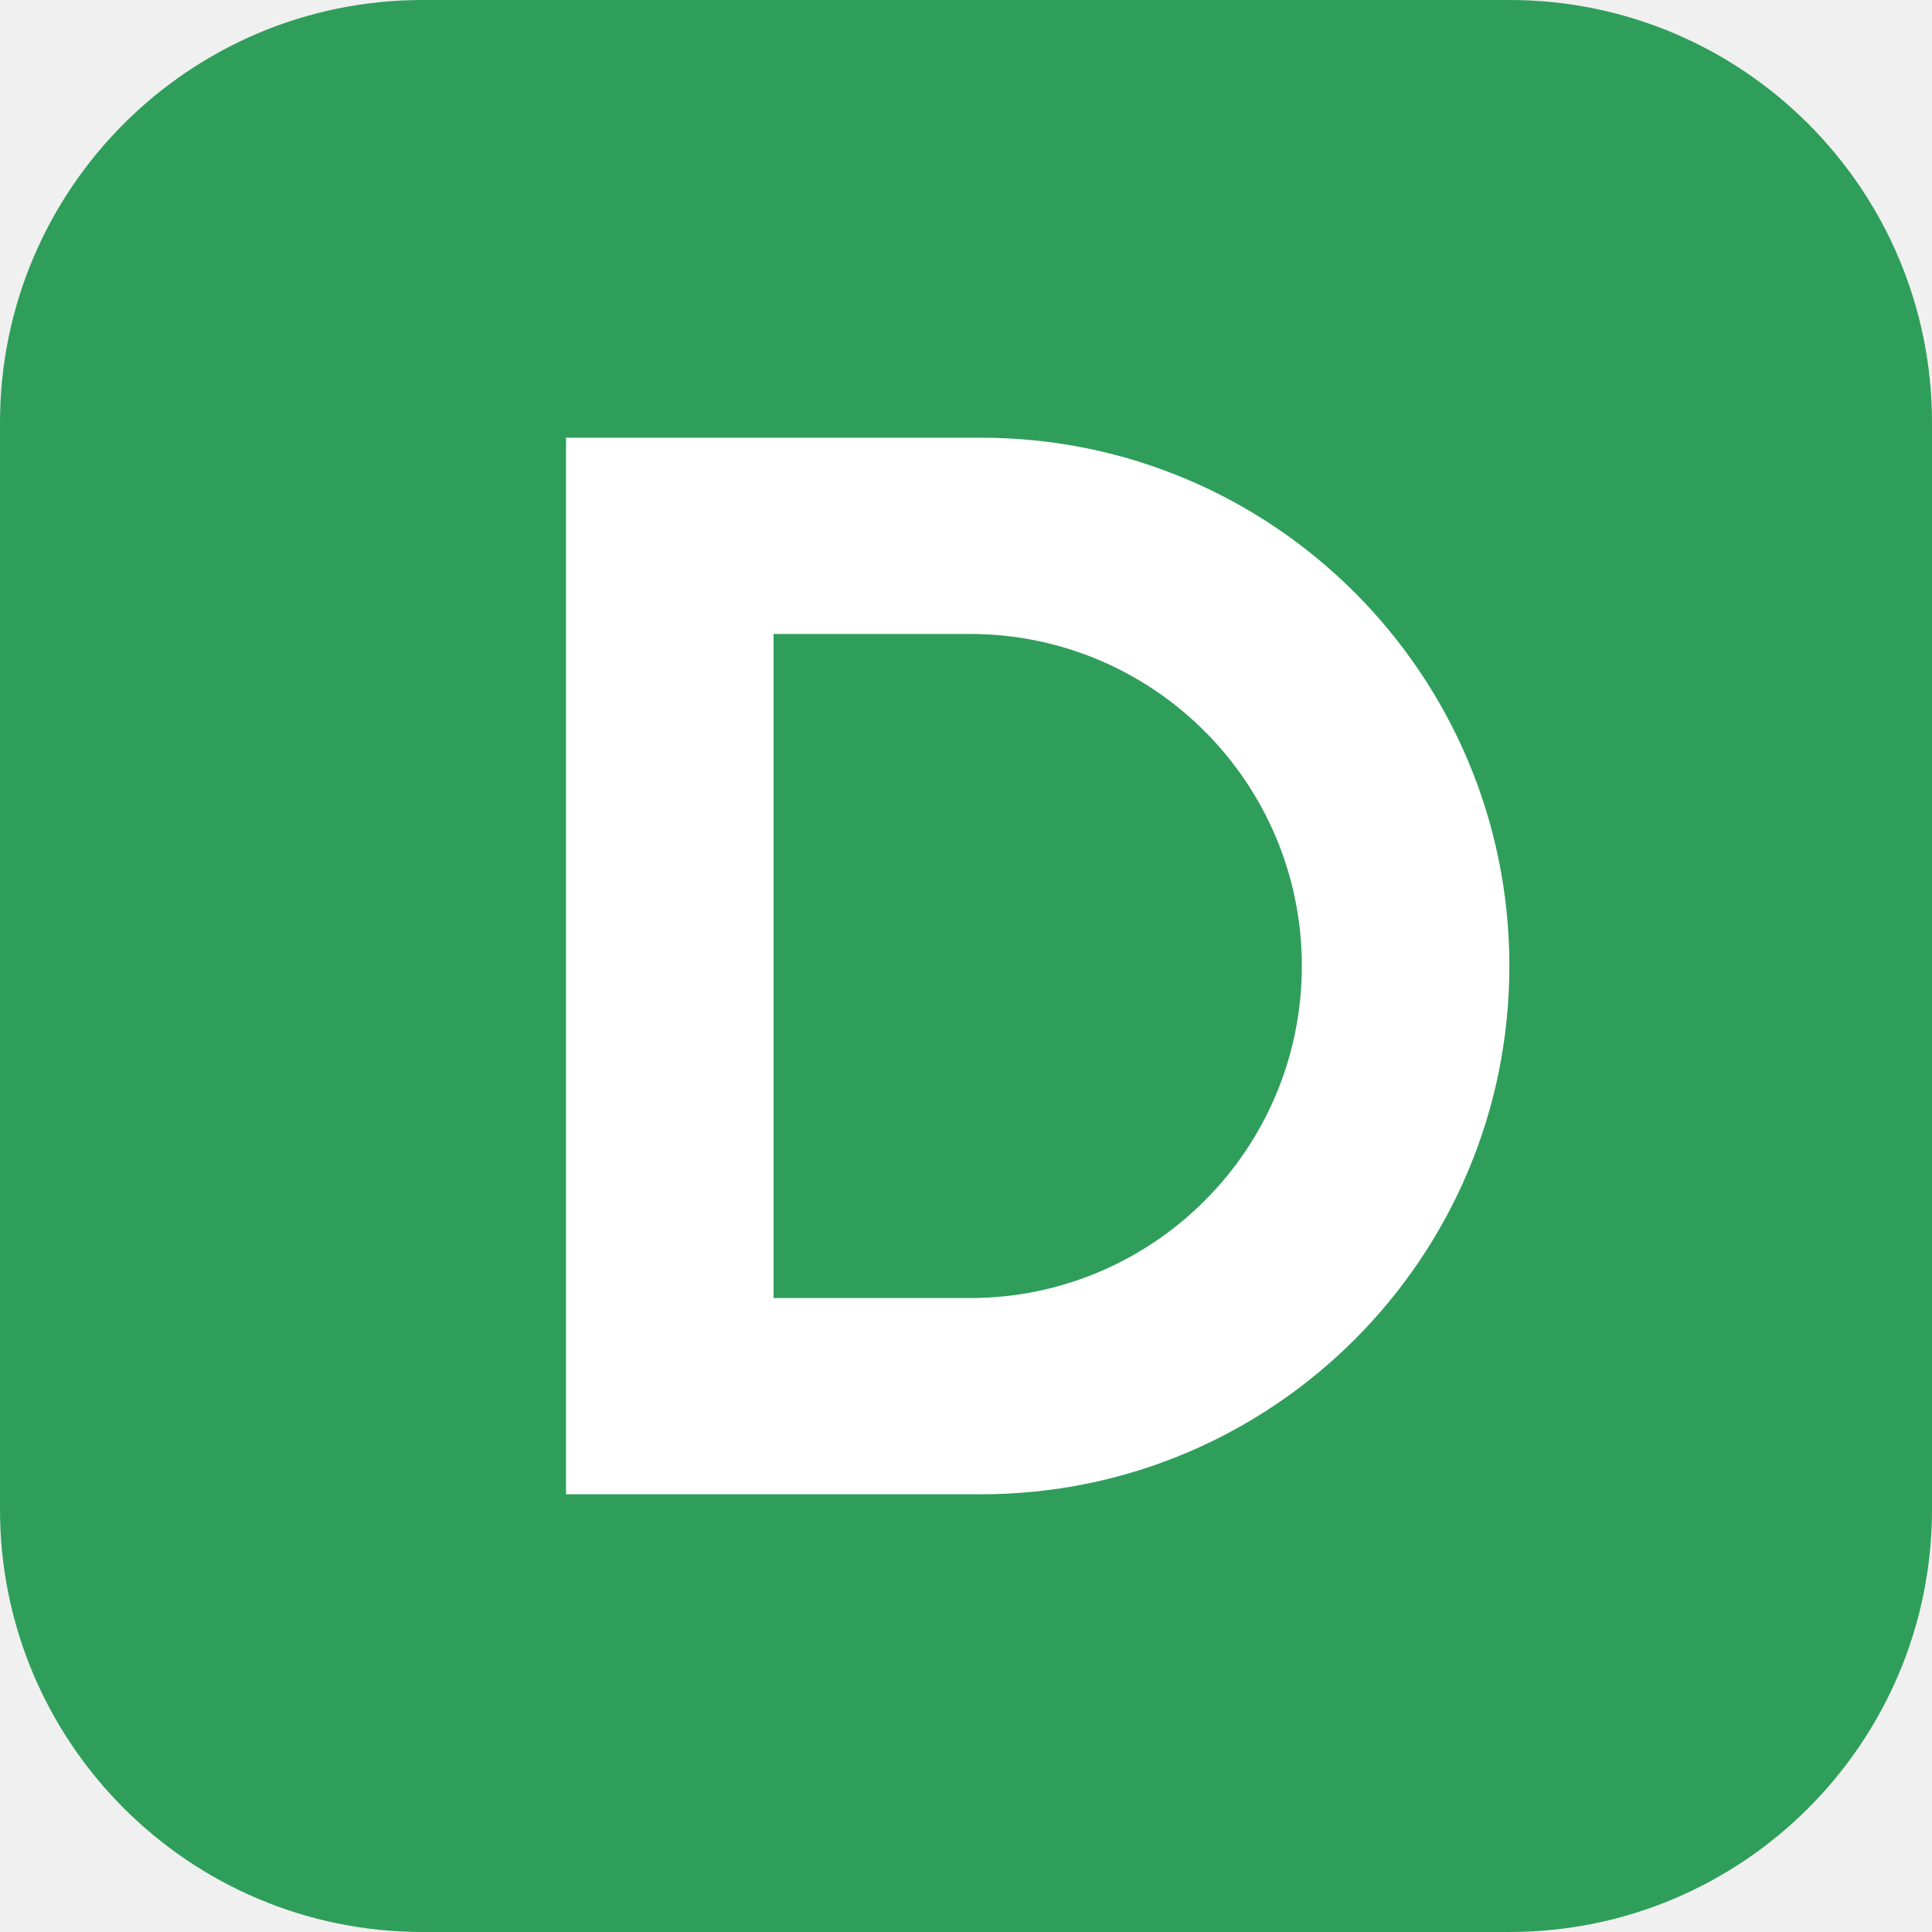
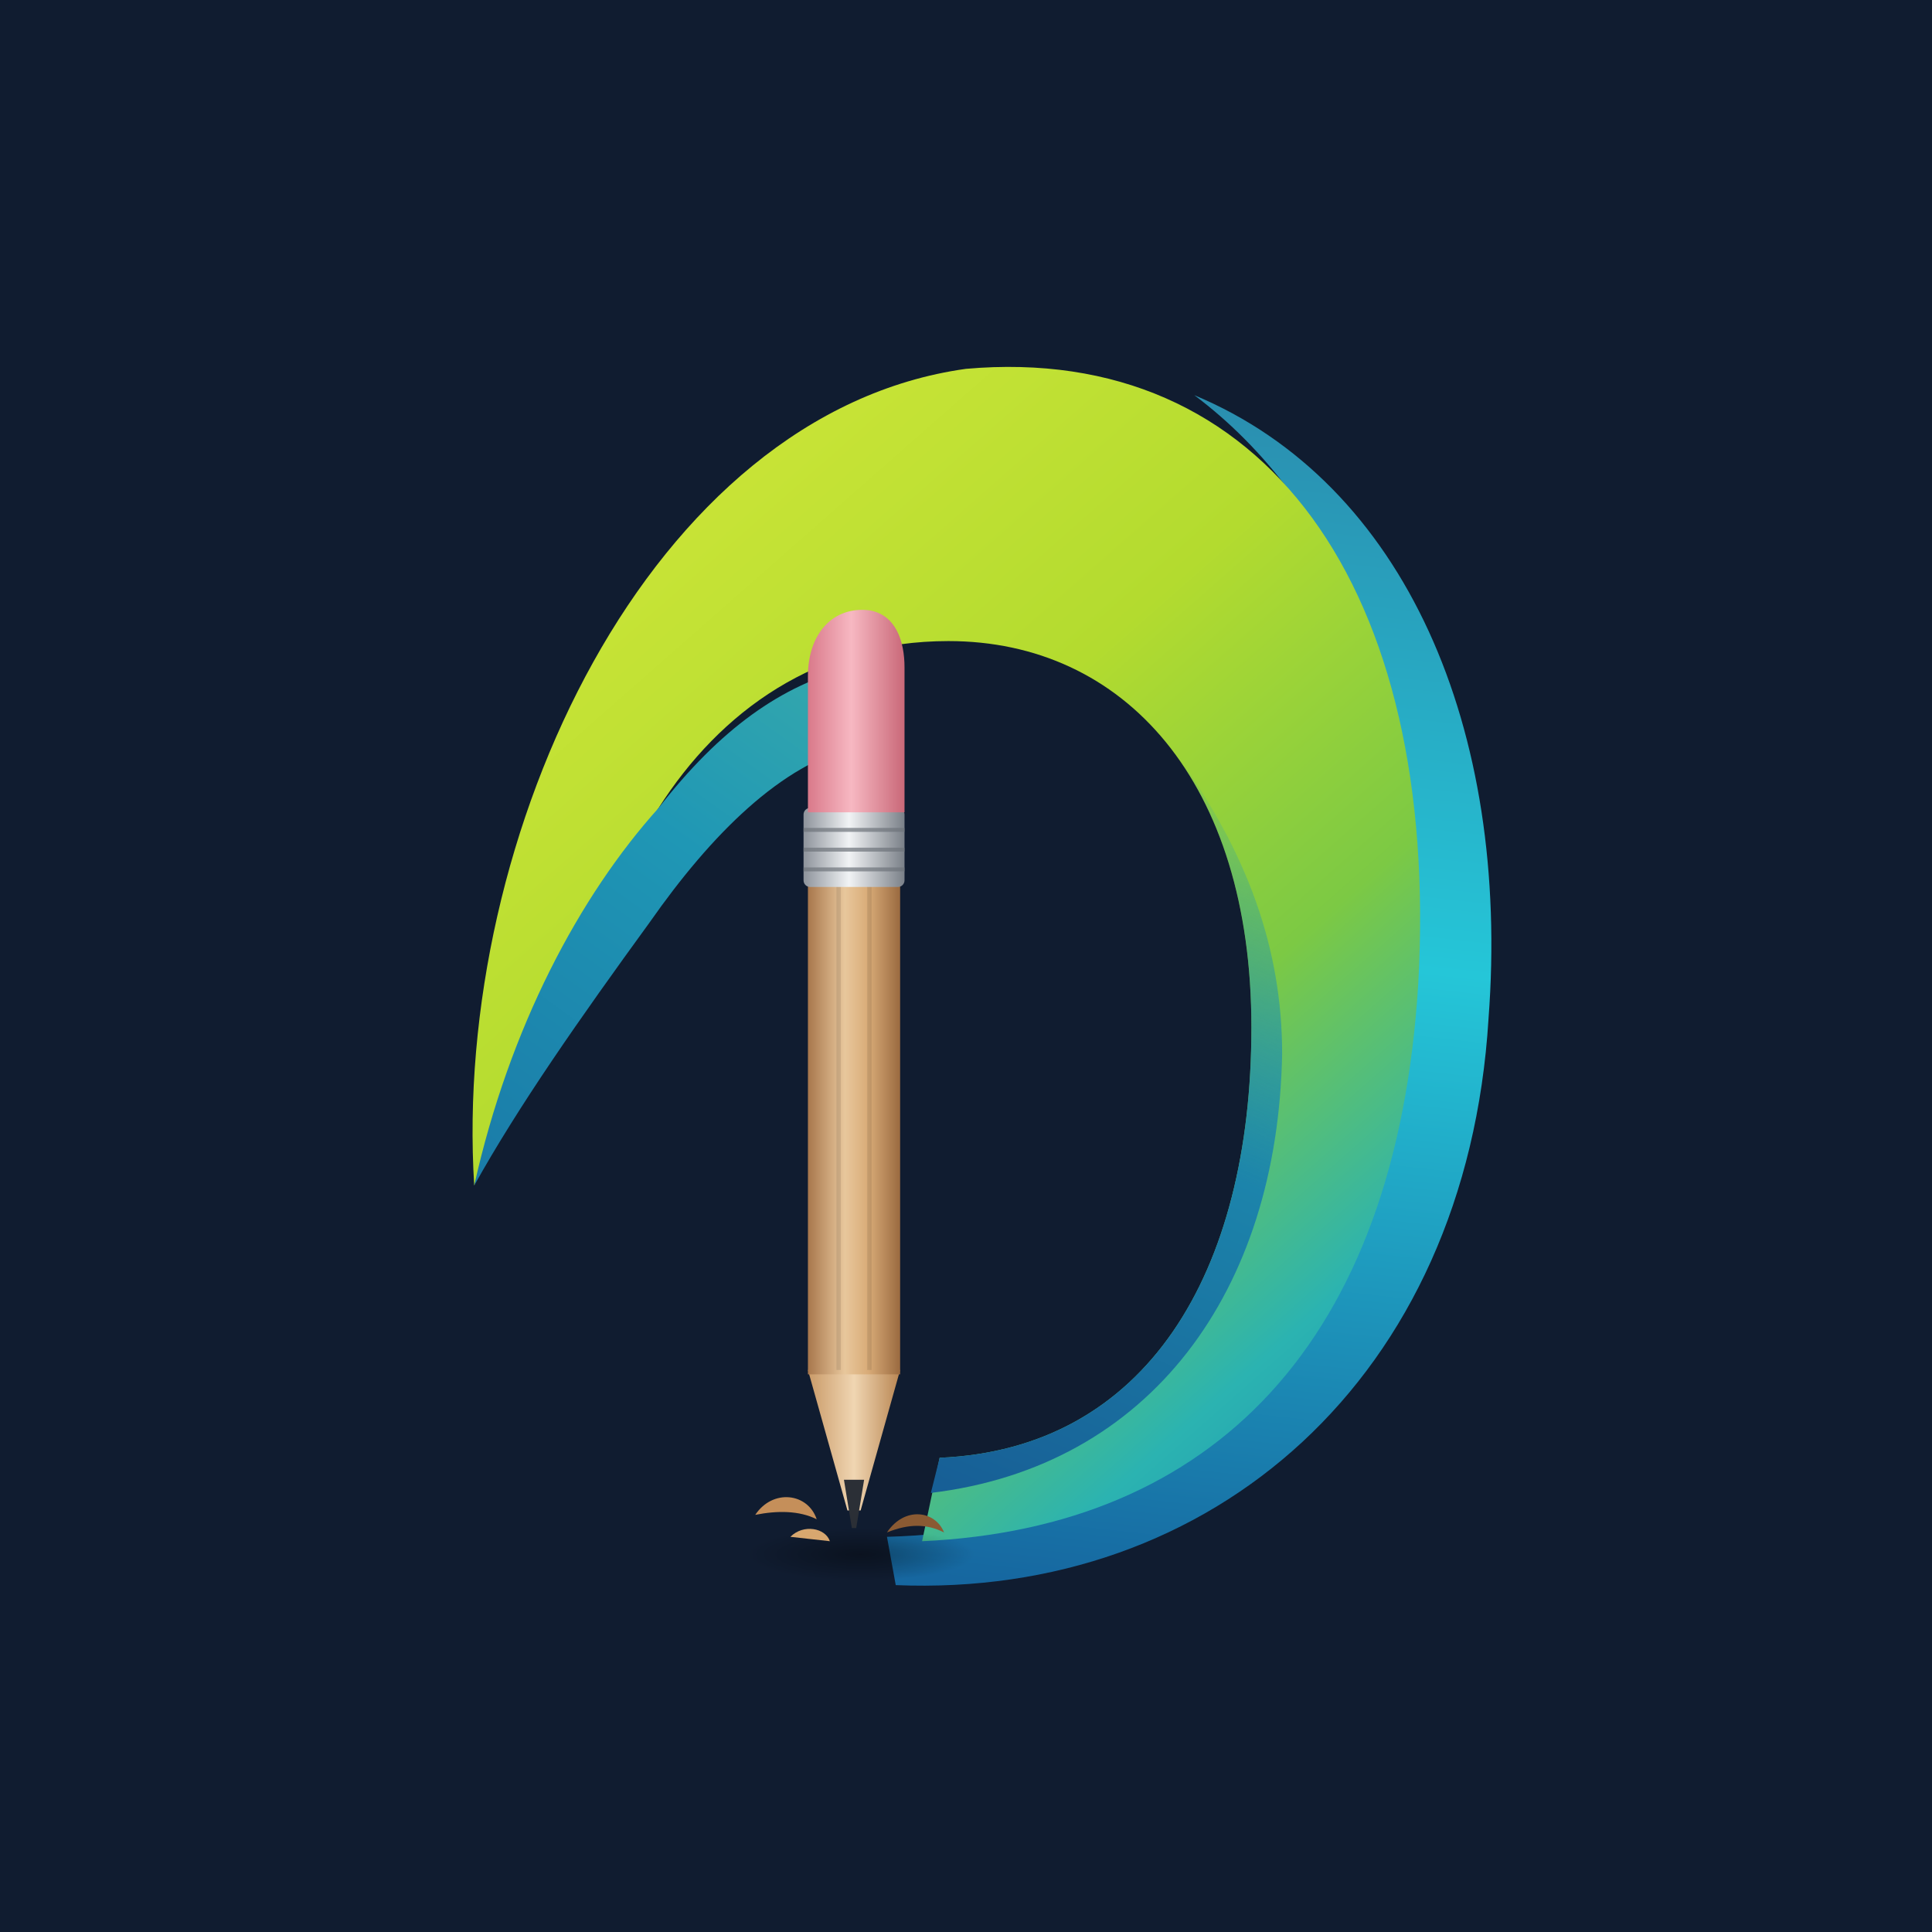
- <svg xmlns="http://www.w3.org/2000/svg" viewBox="0 0 1024 1024">
-   <rect width="1024" height="1024" rx="224" fill="#2f9e5b" />
-   <path fill="#fff" fill-rule="evenodd" d="M300 232h220a280 280 0 0 1 0 560H300Zm110 104v352h104a176 176 0 0 0 0-352Z" />
+ <svg xmlns="http://www.w3.org/2000/svg" viewBox="42 6 440 440">
+   <defs>
+     <linearGradient id="cinta" x1="150" y1="110" x2="370" y2="360" gradientUnits="userSpaceOnUse">
+       <stop offset="0" stop-color="#d2e83a" />
+       <stop offset=".38" stop-color="#b3db2f" />
+       <stop offset=".62" stop-color="#7cc944" />
+       <stop offset=".82" stop-color="#2bb3b1" />
+       <stop offset="1" stop-color="#1b86b0" />
+     </linearGradient>
+     <linearGradient id="borde" x1="0" y1="0" x2="1" y2="0">
+       <stop offset="0" stop-color="#1d6fa0" />
+       <stop offset="1" stop-color="#22c3d3" />
+     </linearGradient>
+     <linearGradient id="curva" x1="150" y1="280" x2="250" y2="140" gradientUnits="userSpaceOnUse">
+       <stop offset="0" stop-color="#1a7aa8" />
+       <stop offset=".55" stop-color="#1f97b5" />
+       <stop offset="1" stop-color="#3fb0a8" />
+     </linearGradient>
+     <linearGradient id="madera" x1="0" y1="0" x2="1" y2="0">
+       <stop offset="0" stop-color="#a8774c" />
+       <stop offset=".4" stop-color="#e8c79c" />
+       <stop offset=".65" stop-color="#d9ac78" />
+       <stop offset="1" stop-color="#9a6a40" />
+     </linearGradient>
+     <linearGradient id="metal" x1="0" y1="0" x2="1" y2="0">
+       <stop offset="0" stop-color="#8d939b" />
+       <stop offset=".45" stop-color="#f1f3f5" />
+       <stop offset="1" stop-color="#7a8088" />
+     </linearGradient>
+     <linearGradient id="goma" x1="0" y1="0" x2="1" y2="0">
+       <stop offset="0" stop-color="#d9798a" />
+       <stop offset=".45" stop-color="#f7b8c2" />
+       <stop offset="1" stop-color="#c96878" />
+     </linearGradient>
+     <linearGradient id="punta" x1="0" y1="0" x2="1" y2="0">
+       <stop offset="0" stop-color="#c99a68" />
+       <stop offset=".5" stop-color="#f0d6b2" />
+       <stop offset="1" stop-color="#b98653" />
+     </linearGradient>
+     <linearGradient id="atras" x1="330" y1="100" x2="300" y2="370" gradientUnits="userSpaceOnUse">
+       <stop offset="0" stop-color="#2a8fb0" />
+       <stop offset=".45" stop-color="#25c6d8" />
+       <stop offset="1" stop-color="#1667a0" />
+     </linearGradient>
+     <linearGradient id="hueco" x1="330" y1="180" x2="260" y2="345" gradientUnits="userSpaceOnUse">
+       <stop offset="0" stop-color="#1f9fb4" stop-opacity="0" />
+       <stop offset=".5" stop-color="#1c84ab" />
+       <stop offset="1" stop-color="#175f96" />
+     </linearGradient>
+     <radialGradient id="sombra" cx=".5" cy=".5" r=".5">
+       <stop offset="0" stop-color="#000" stop-opacity=".35" />
+       <stop offset="1" stop-color="#000" stop-opacity="0" />
+     </radialGradient>
+   </defs>
+   <rect x="-100" y="-100" width="800" height="800" fill="#101c30" />
+   <path fill="url(#atras)" d="M314 96 C362 116 386 172 381 238 C376 320 318 370 246 367 L244 356     C314 354 358 312 364 232 C368 166 346 120 314 96 Z" />
+   <path fill="url(#cinta)" d="M150 276 C145 196 190 100 262 90 C330 84 370 140 365 230     C360 312 318 354 252 357 L256 338 C303 336 327 296 327 240 C327 184 298 152 258 152     C228 152 206 168 192 190 C176 214 160 244 150 276 Z" />
+   <path fill="url(#hueco)" d="M256 338 C303 336 327 296 327 240 C327 214 321 194 310 178     C326 200 334 222 334 246 C333 300 304 340 254 346 Z" />
+   <path fill="url(#curva)" d="M150 276 C158 240 174 210 192 190 C206 172 220 162 236 158 L237 176     C220 180 204 196 190 216 C174 238 160 258 150 276 Z" />
+   <ellipse cx="238" cy="360" rx="26" ry="6" fill="url(#sombra)" />
+   <path fill="url(#punta)" d="M226 318 L247 318 L238 350 L235 350 Z" />
+   <path fill="#2b2f36" d="M234.2 343 L238.8 343 L237 354 L236 354 Z" />
+   <rect x="226" y="206" width="21" height="113" fill="url(#madera)" />
+   <path d="M233 206 V318 M240 206 V318" stroke="#00000018" stroke-width="1" />
+   <rect x="225" y="190" width="23" height="18" rx="1.5" fill="url(#metal)" />
+   <path d="M225 195 H248 M225 199.5 H248 M225 204 H248" stroke="#6d737b" stroke-width=".9" opacity=".7" />
+   <path fill="url(#goma)" d="M226 191 L226 160 C226 150 232 144 240 145 C246 146 248 152 248 158 L248 191 Z" />
+   <path fill="#c58f5a" d="M214 351 C218 345 226 346 228 352 C224 350 219 350 214 351 Z" />
+   <path fill="#8a5a33" d="M244 355 C248 349 255 350 257 355 C253 353 249 353 244 355 Z" />
+   <path fill="#d7a76f" d="M222 356 C225 353 230 354 231 357 Z" />
</svg>
